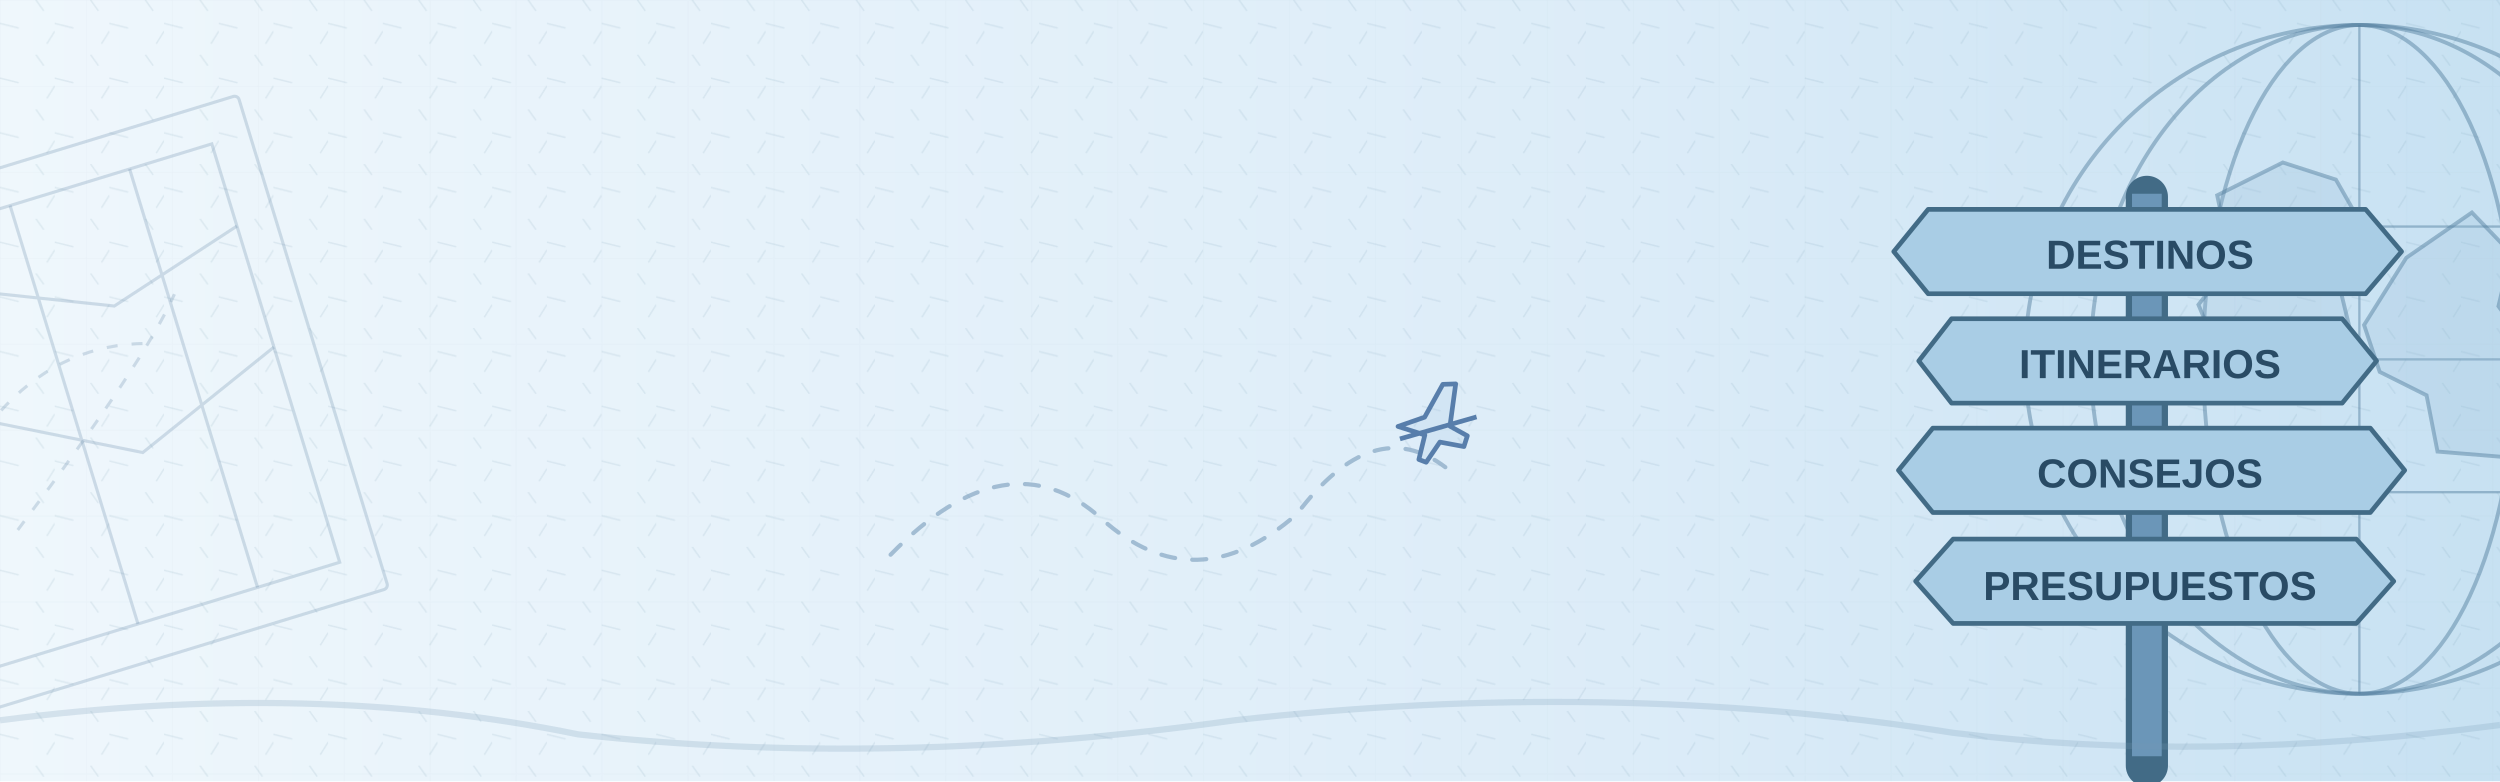
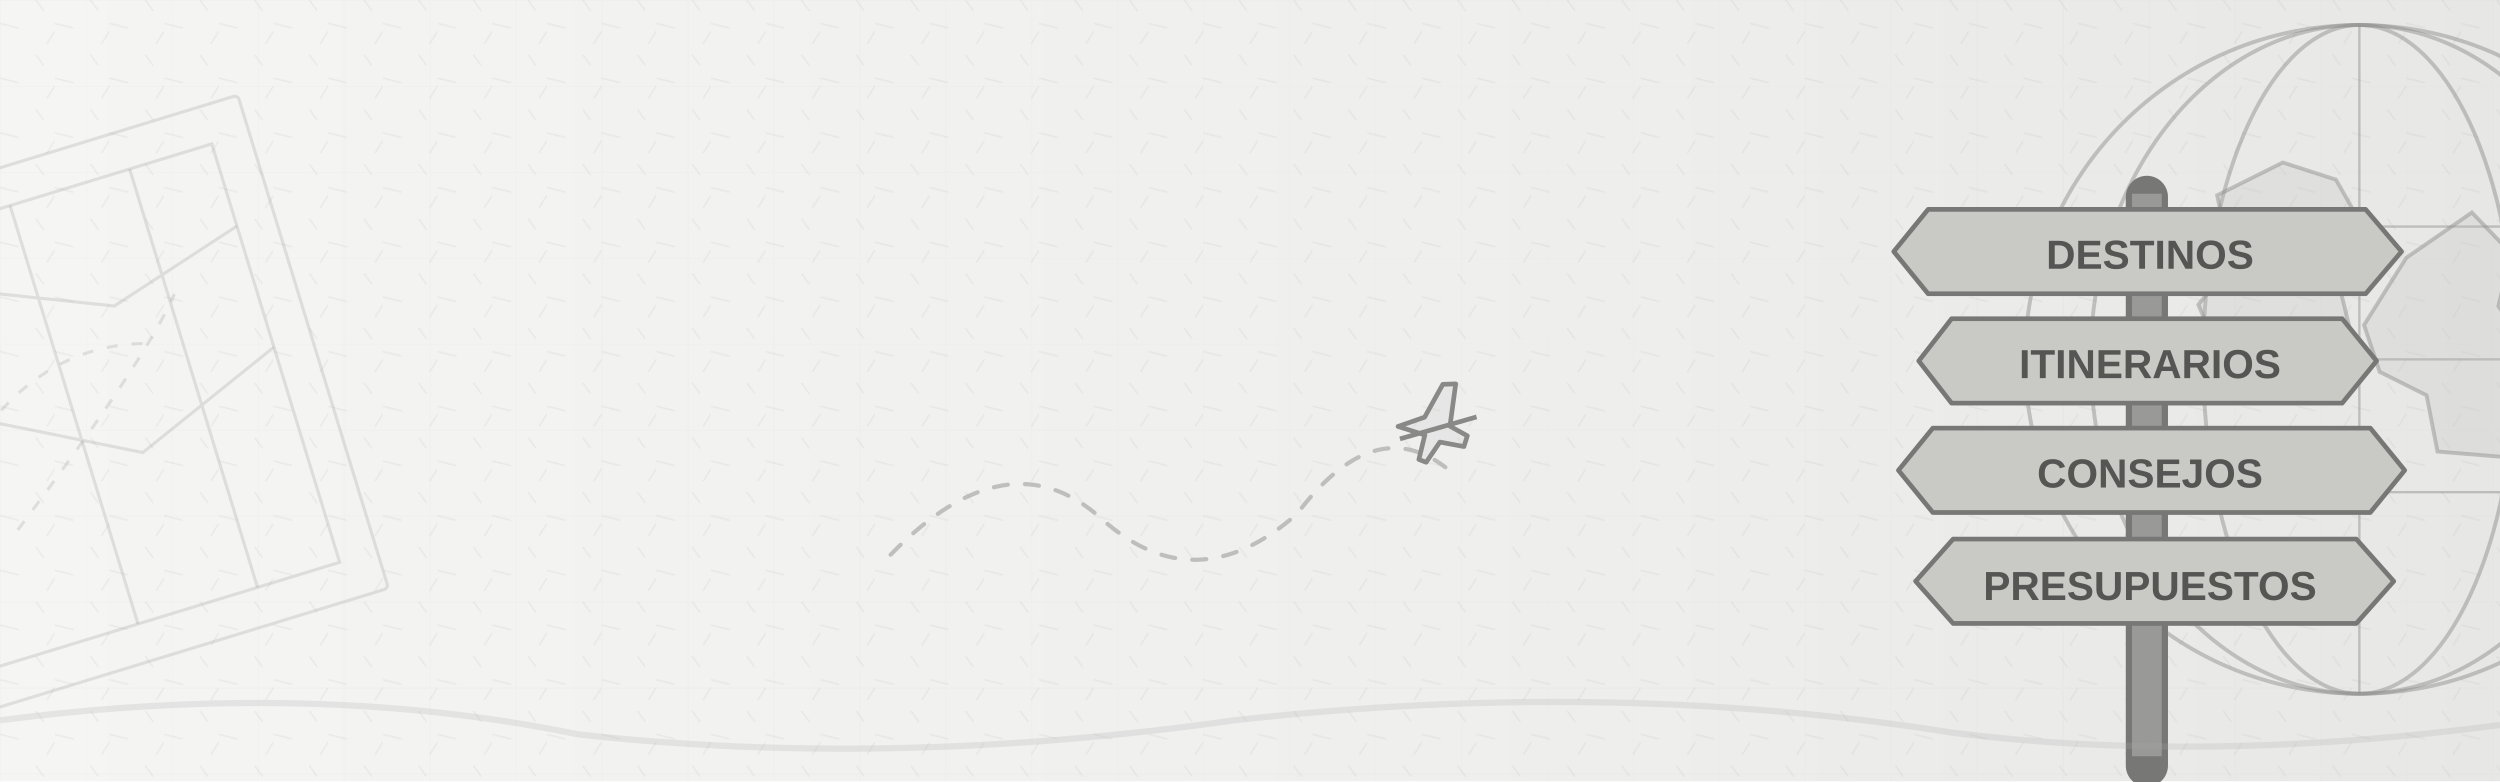
<svg xmlns="http://www.w3.org/2000/svg" width="1600" height="500" viewBox="0 0 1600 500" role="img" aria-label="Mapa y señales ilustradas de viaje">
  <defs>
    <pattern id="paper" width="35" height="35" patternUnits="userSpaceOnUse">
-       <path d="M0 15l12 3M23 0l5 7M30 28l5-8" fill="none" stroke="#7195b0" stroke-opacity=".13" stroke-width="1" />
+       <path d="M0 15l12 3M23 0l5 7M30 28l5-8" fill="none" stroke="#a5a5a3" stroke-opacity=".13" stroke-width="1" />
    </pattern>
    <pattern id="grid" width="55" height="55" patternUnits="userSpaceOnUse">
-       <path d="M55 0H0V55" fill="none" stroke="#829fb5" stroke-opacity=".14" />
+       <path d="M55 0H0V55" fill="none" stroke="#aaaaa8" stroke-opacity=".14" />
    </pattern>
    <linearGradient id="fade" x1="0" y1="0" x2="1" y2="0">
-       <stop stop-color="#eff7fc" />
-       <stop offset=".65" stop-color="#dcecf8" />
-       <stop offset="1" stop-color="#c7e1f2" />
+       <stop stop-color="#f5f5f4" />
+       <stop offset=".65" stop-color="#eeeeed" />
+       <stop offset="1" stop-color="#e7e7e6" />
    </linearGradient>
  </defs>
  <rect width="1600" height="500" fill="url(#fade)" />
  <rect width="1600" height="500" fill="url(#paper)" />
  <rect width="1600" height="500" fill="url(#grid)" opacity=".35" />
-   <g fill="none" stroke="#6286a5" stroke-width="2" stroke-opacity=".25" transform="rotate(-17 10 280)">
+   <g fill="none" stroke="#999997" stroke-width="2" stroke-opacity=".25" transform="rotate(-17 10 280)">
    <rect x="-160" y="112" width="370" height="330" rx="3" />
    <rect x="-135" y="137" width="320" height="280" />
    <path d="M-135 195l110-28 120 51 90-26M-135 295l100-47 120 65 100-40M-55 137v280M50 137v280M130 137v280" />
    <path d="M-82 352q90-135 190-105m-114 90q110-80 140-115" stroke-dasharray="7 9" />
  </g>
-   <g transform="translate(1510 230)" fill="none" stroke="#557f9f" stroke-opacity=".48" stroke-width="2.5">
+   <g transform="translate(1510 230)" fill="none" stroke="#8e8e8c" stroke-opacity=".48" stroke-width="2.5">
    <circle r="214" />
    <ellipse rx="100" ry="214" />
    <ellipse rx="172" ry="214" />
    <path d="M-214 0H214M-190-85H190M-190 85H190M0-214V214" stroke-width="1.5" />
-     <path d="M-91-105l42-21 34 11 24 42-23 21 10 41-46 32-36-15-17-41 21-27zm121 40 42-29 25 26-8 34 32 44-22 53-49-4-7-36-30-15-10-30z" fill="#96bdd8" fill-opacity=".22" />
+     <path d="M-91-105l42-21 34 11 24 42-23 21 10 41-46 32-36-15-17-41 21-27zm121 40 42-29 25 26-8 34 32 44-22 53-49-4-7-36-30-15-10-30z" fill="#bebebc" fill-opacity=".22" />
  </g>
-   <path d="M570 355q75-77 135-23t125-3q49-65 95-30" fill="none" stroke="#7b9ebc" stroke-width="2.7" stroke-dasharray="9 11" stroke-linecap="round" opacity=".63" />
-   <g transform="translate(920 274) rotate(-16)" fill="none" stroke="#587eab" stroke-width="3" stroke-linejoin="round">
-     <path d="M-25 0H26M-6-9l17-17 8 2-11 25 9 9-4 6-14-7-12 10-4-3 8-14-15-10z" fill="#8cb9dd" fill-opacity=".15" />
+   <path d="M570 355q75-77 135-23t125-3q49-65 95-30" fill="none" stroke="#a2a2a0" stroke-width="2.7" stroke-dasharray="9 11" stroke-linecap="round" opacity=".63" />
+   <g transform="translate(920 274) rotate(-16)" fill="none" stroke="#898987" stroke-width="3" stroke-linejoin="round">
+     <path d="M-25 0H26M-6-9l17-17 8 2-11 25 9 9-4 6-14-7-12 10-4-3 8-14-15-10z" fill="#b6b6b4" fill-opacity=".15" />
  </g>
  <g transform="translate(1308 36)">
-     <path d="M66 90v364" stroke="#426b86" stroke-width="27" stroke-linecap="round" />
-     <path d="M66 88v360" stroke="#6b96b8" stroke-width="19" />
-     <g fill="#a9cde5" stroke="#426b86" stroke-width="3" stroke-linejoin="round">
+     <path d="M66 90v364" stroke="#777775" stroke-width="27" stroke-linecap="round" />
+     <path d="M66 88v360" stroke="#999997" stroke-width="19" />
+     <g fill="#c9c9c6" stroke="#777775" stroke-width="3" stroke-linejoin="round">
      <path d="M-74 98H206l23 27-23 27H-74l-22-27Z" />
      <path d="M-59 168H191l22 27-22 27H-59l-21-27Z" />
      <path d="M-71 238H209l22 27-22 27H-71l-22-27Z" />
      <path d="M-58 309H200l24 27-24 27H-58l-24-27Z" />
    </g>
-     <g font-family="Oswald,Arial,sans-serif" font-weight="700" fill="#294b65" text-anchor="middle" font-size="26">
+     <g font-family="Oswald,Arial,sans-serif" font-weight="700" fill="#555553" text-anchor="middle" font-size="26">
      <text x="68" y="136">DESTINOS</text>
      <text x="68" y="206">ITINERARIOS</text>
      <text x="68" y="276">CONSEJOS</text>
      <text x="68" y="348">PRESUPUESTOS</text>
    </g>
  </g>
-   <path d="M0 461q200-26 370 9 200 22 420-9 240-27 460 8 160 20 350-5" fill="none" stroke="#7398b5" stroke-opacity=".22" stroke-width="4" />
+   <path d="M0 461q200-26 370 9 200 22 420-9 240-27 460 8 160 20 350-5" fill="none" stroke="#aaaaa8" stroke-opacity=".22" stroke-width="4" />
</svg>
